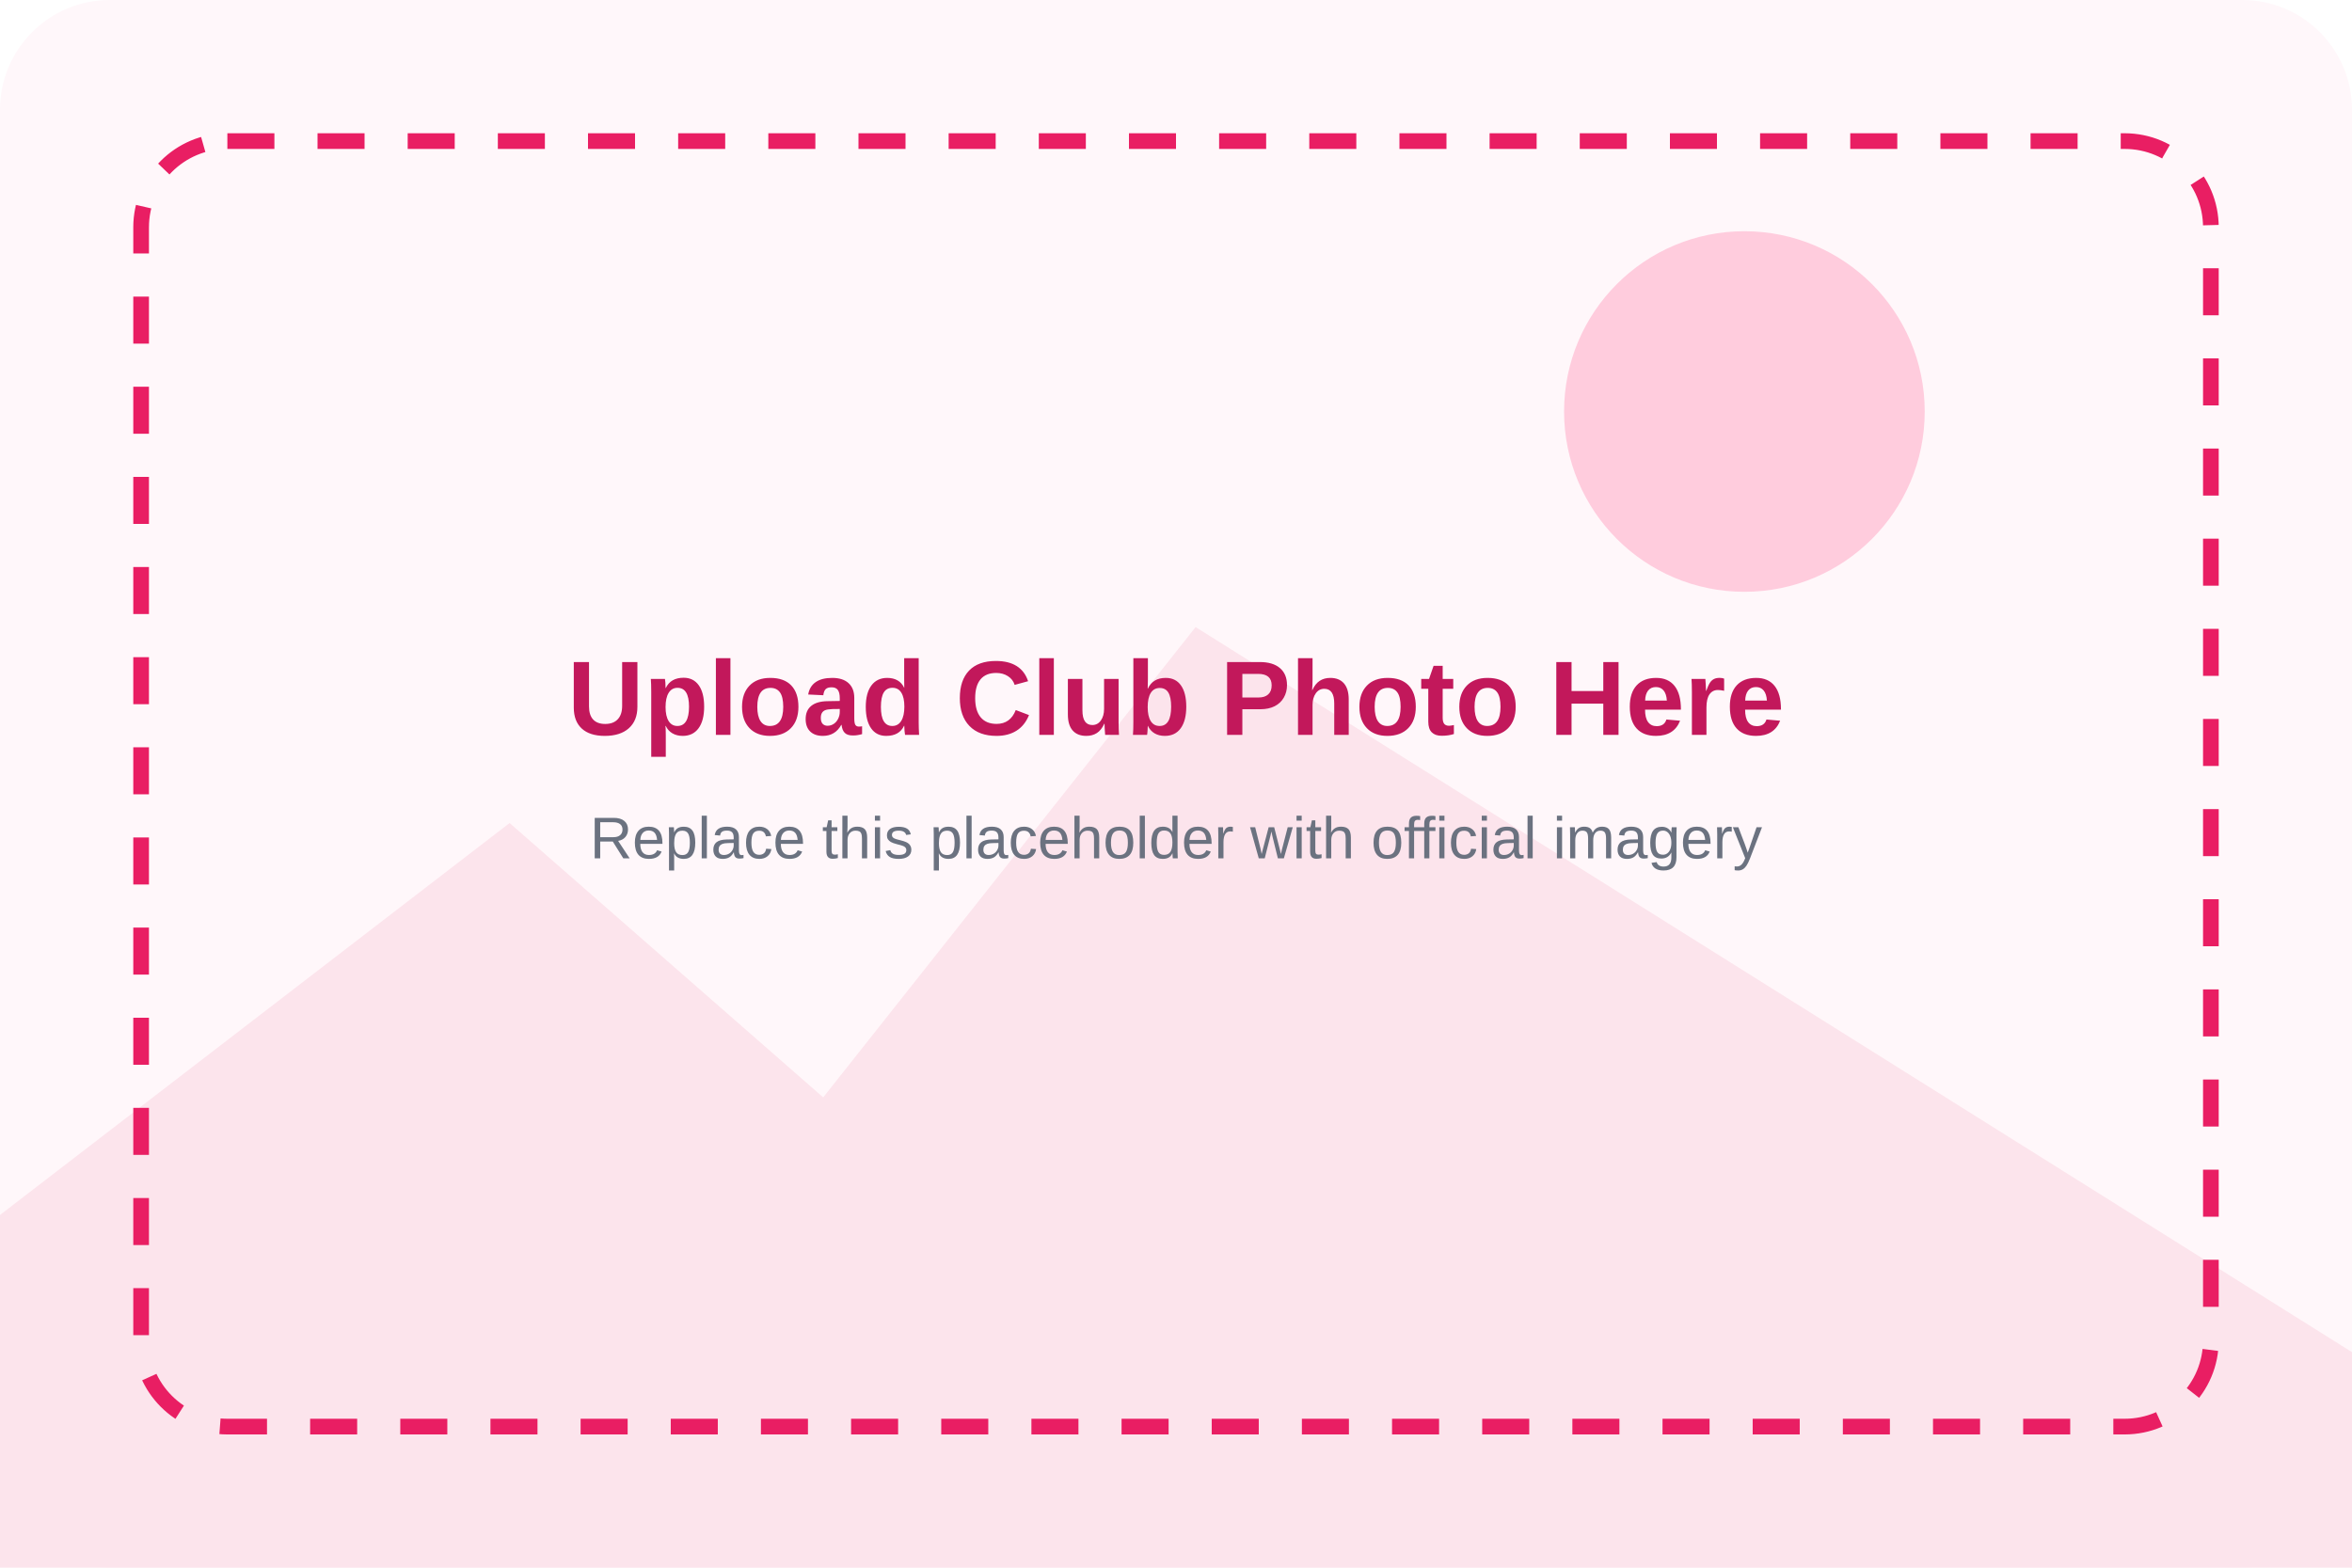
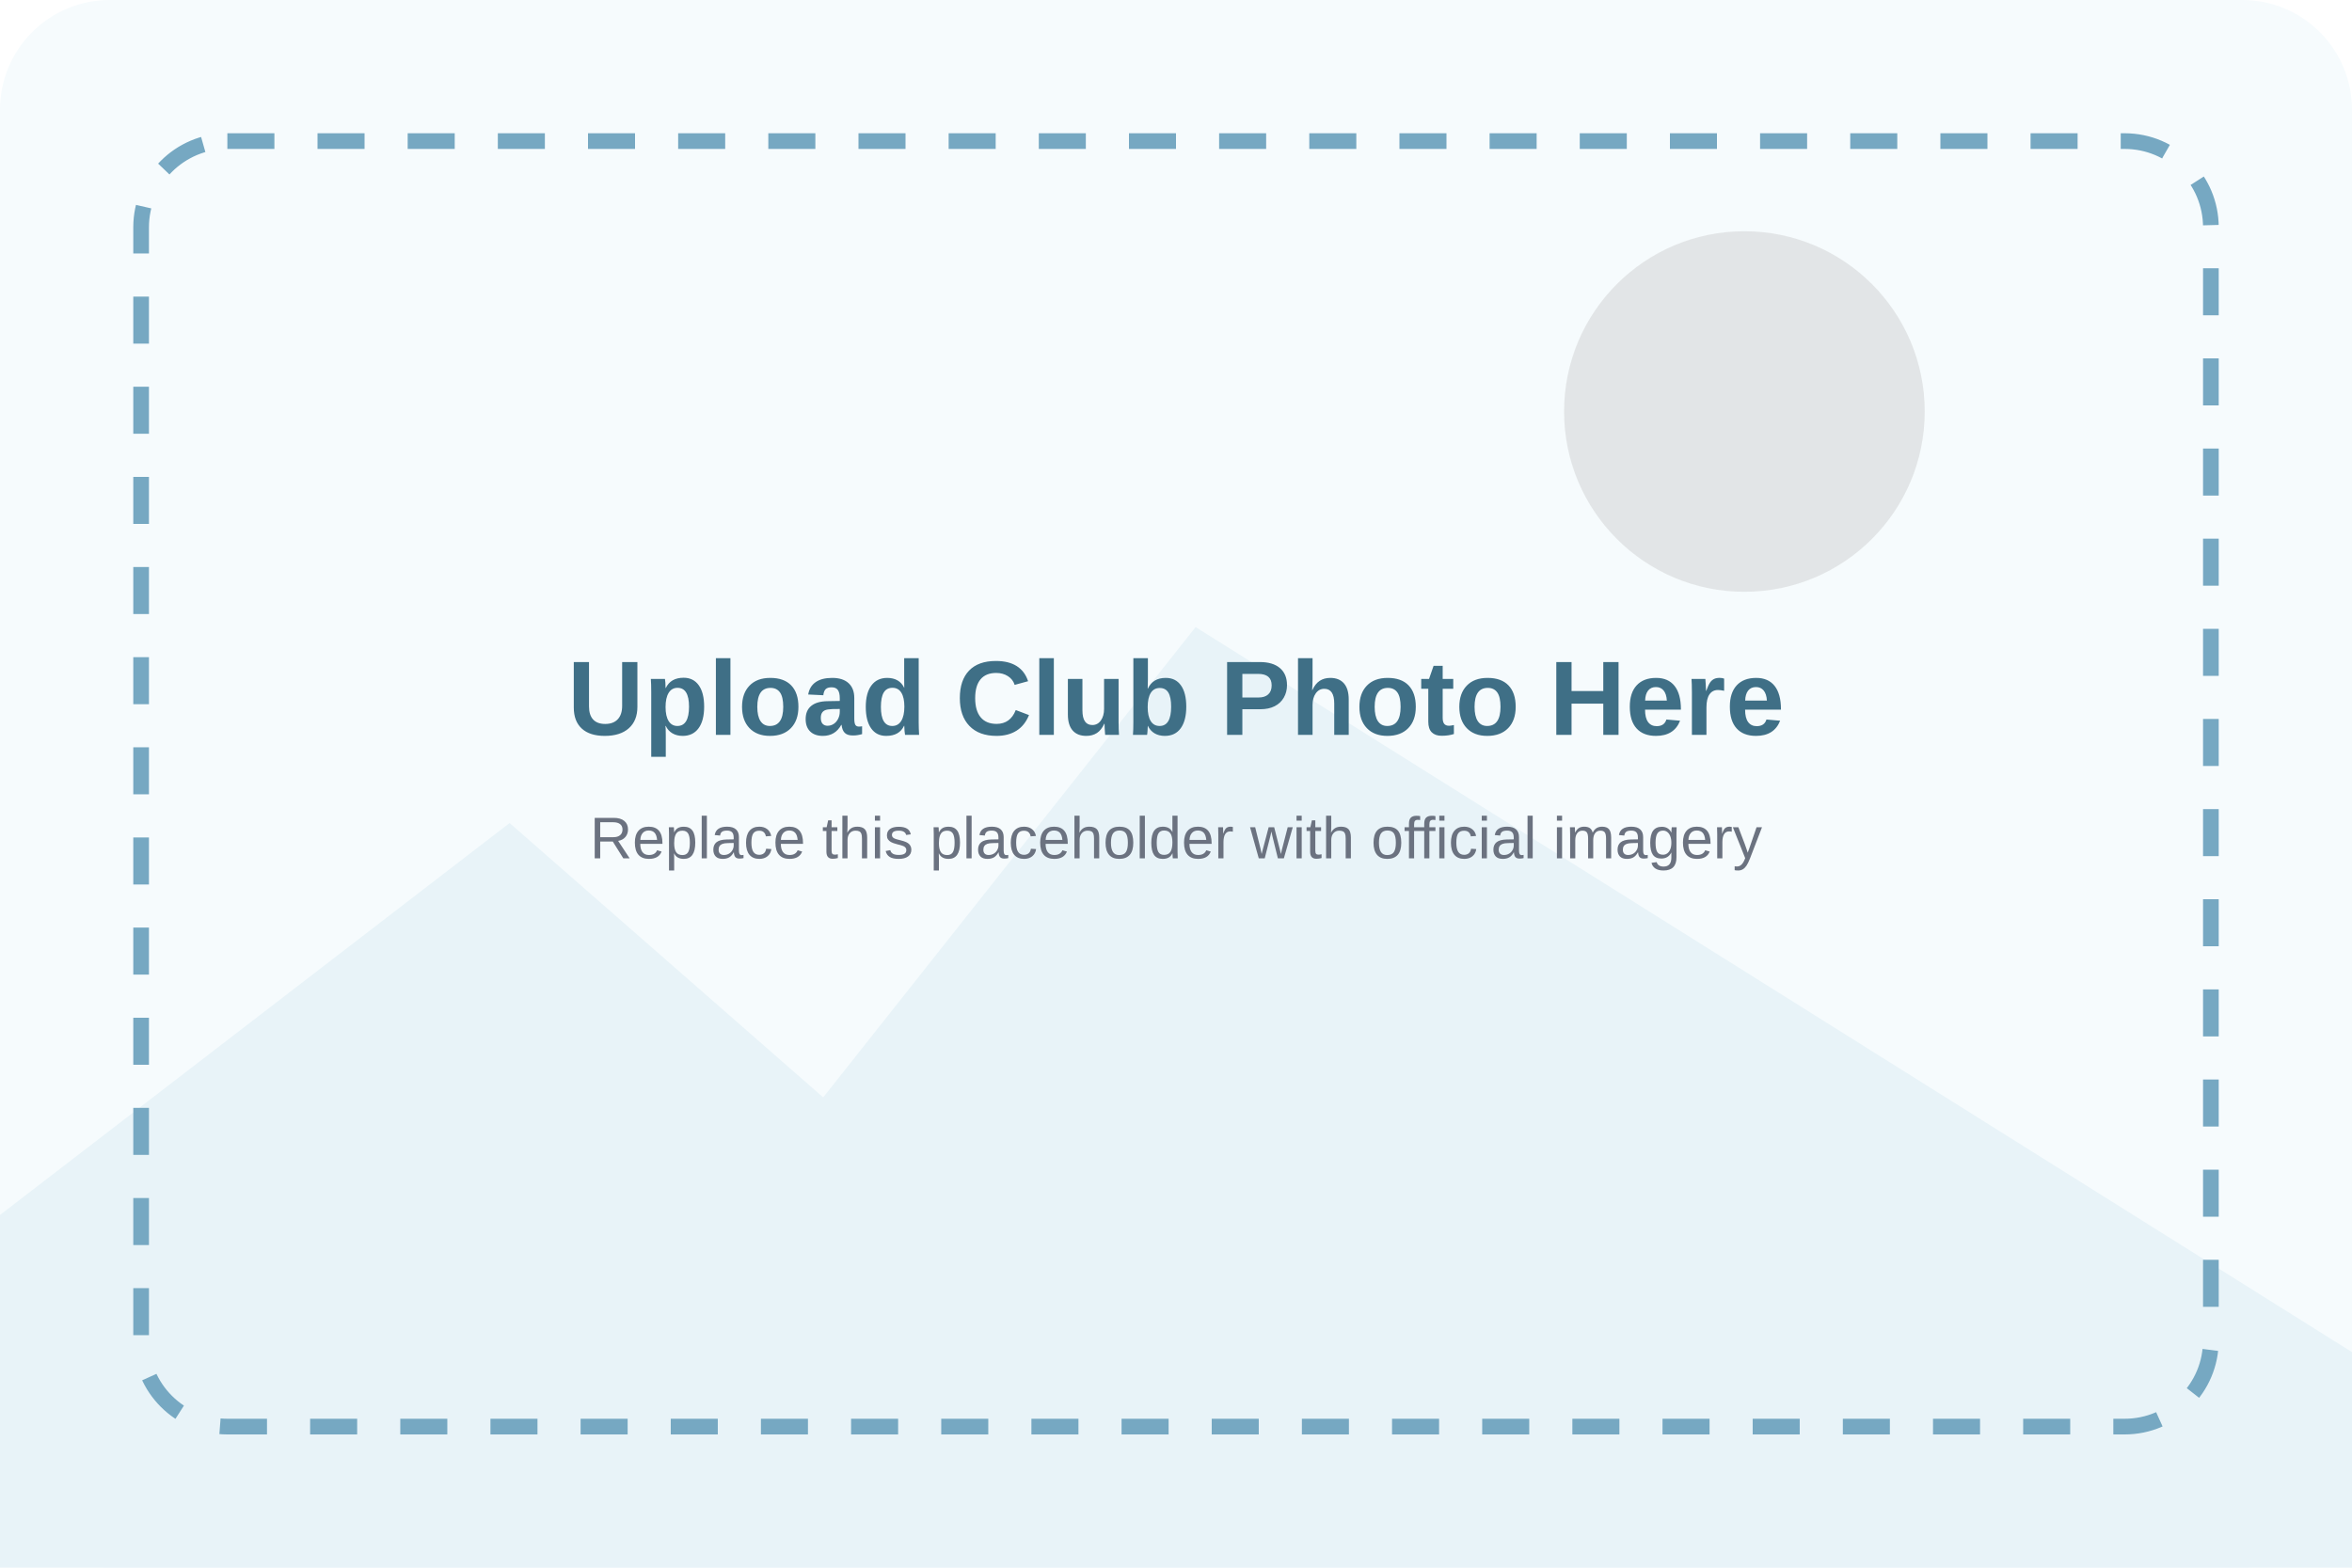
<svg xmlns="http://www.w3.org/2000/svg" width="1200" height="800" viewBox="0 0 1200 800" role="img" aria-label="Upload Club Photo Here">
-   <rect width="1200" height="800" rx="56" fill="#FFF7FA" />
-   <path d="M0 620 260 420 420 560 610 320 1200 690v110H0z" fill="#FCE4EC" />
-   <circle cx="890" cy="210" r="92" fill="#FF5C93" opacity=".28" />
-   <rect x="72" y="72" width="1056" height="656" rx="44" fill="none" stroke="#E91E63" stroke-width="8" stroke-dasharray="24 22" />
-   <text x="600" y="375" text-anchor="middle" font-family="Arial, sans-serif" font-size="54" font-weight="700" fill="#C2185B">Upload Club Photo Here</text>
+   <rect width="1200" height="800" rx="56" fill="#F6FBFD" />
+   <path d="M0 620 260 420 420 560 610 320 1200 690v110H0z" fill="#E8F3F8" />
+   <circle cx="890" cy="210" r="92" fill="#C0C0C0" opacity=".36" />
+   <rect x="72" y="72" width="1056" height="656" rx="44" fill="none" stroke="#76A8C2" stroke-width="8" stroke-dasharray="24 22" />
+   <text x="600" y="375" text-anchor="middle" font-family="Arial, sans-serif" font-size="54" font-weight="700" fill="#3F6F86">Upload Club Photo Here</text>
  <text x="600" y="438" text-anchor="middle" font-family="Arial, sans-serif" font-size="30" fill="#6B7280">Replace this placeholder with official imagery</text>
</svg>
